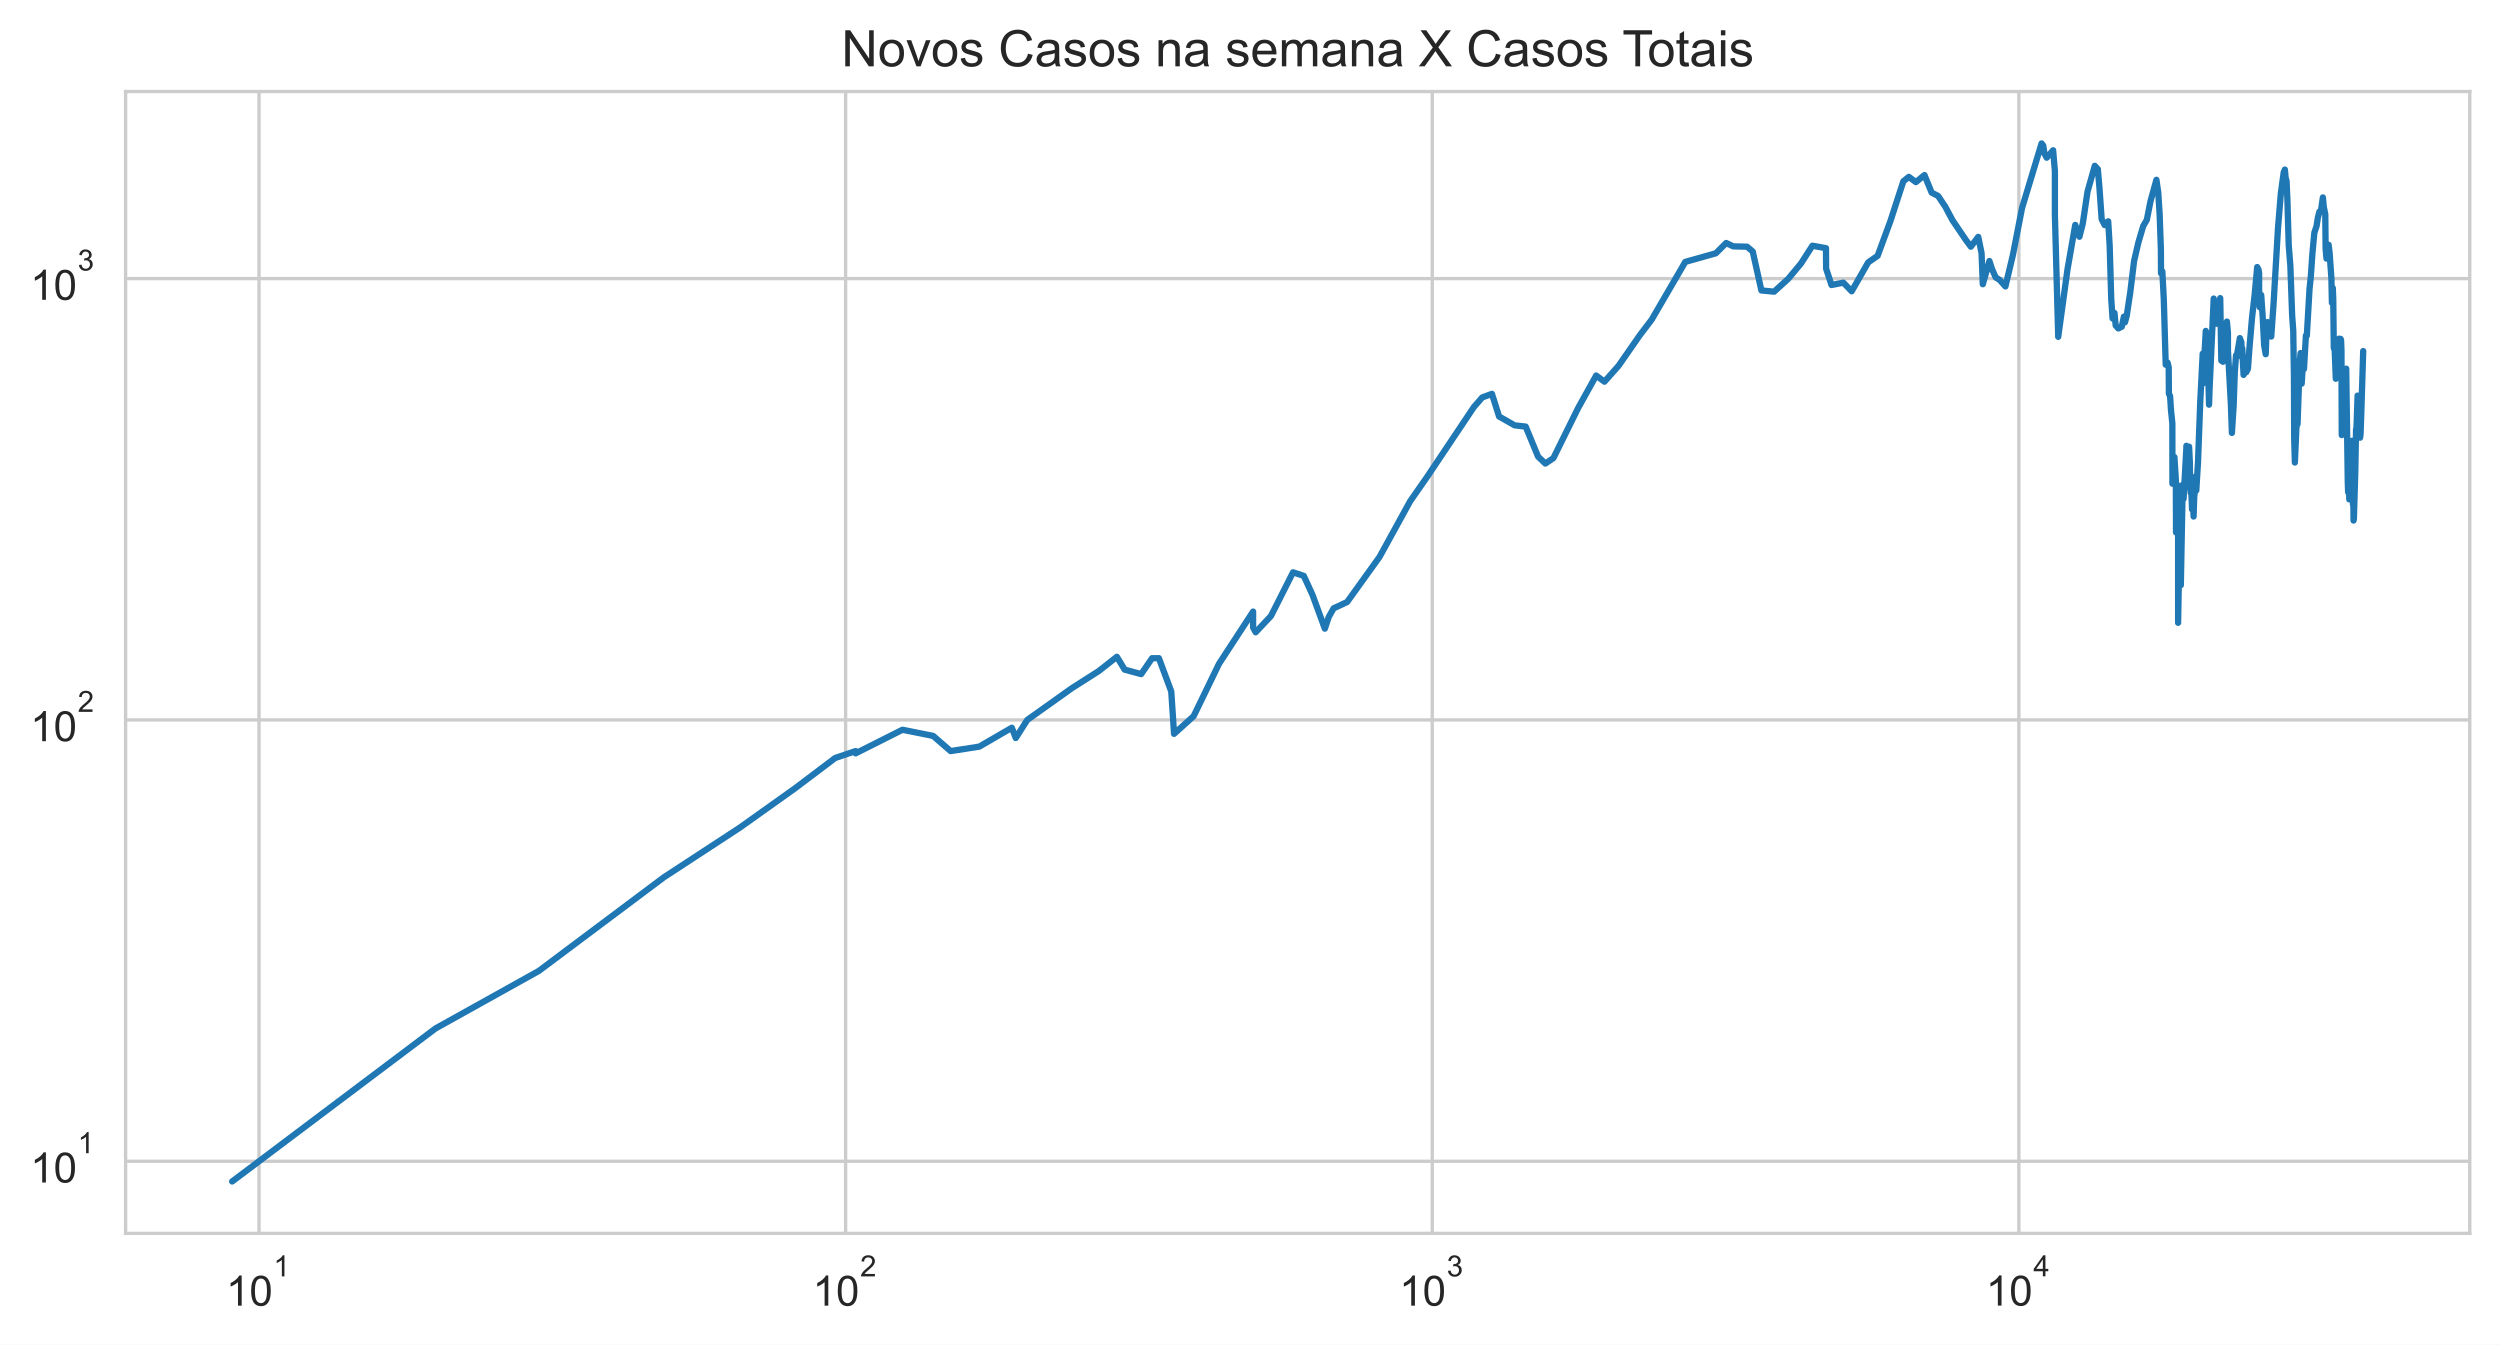
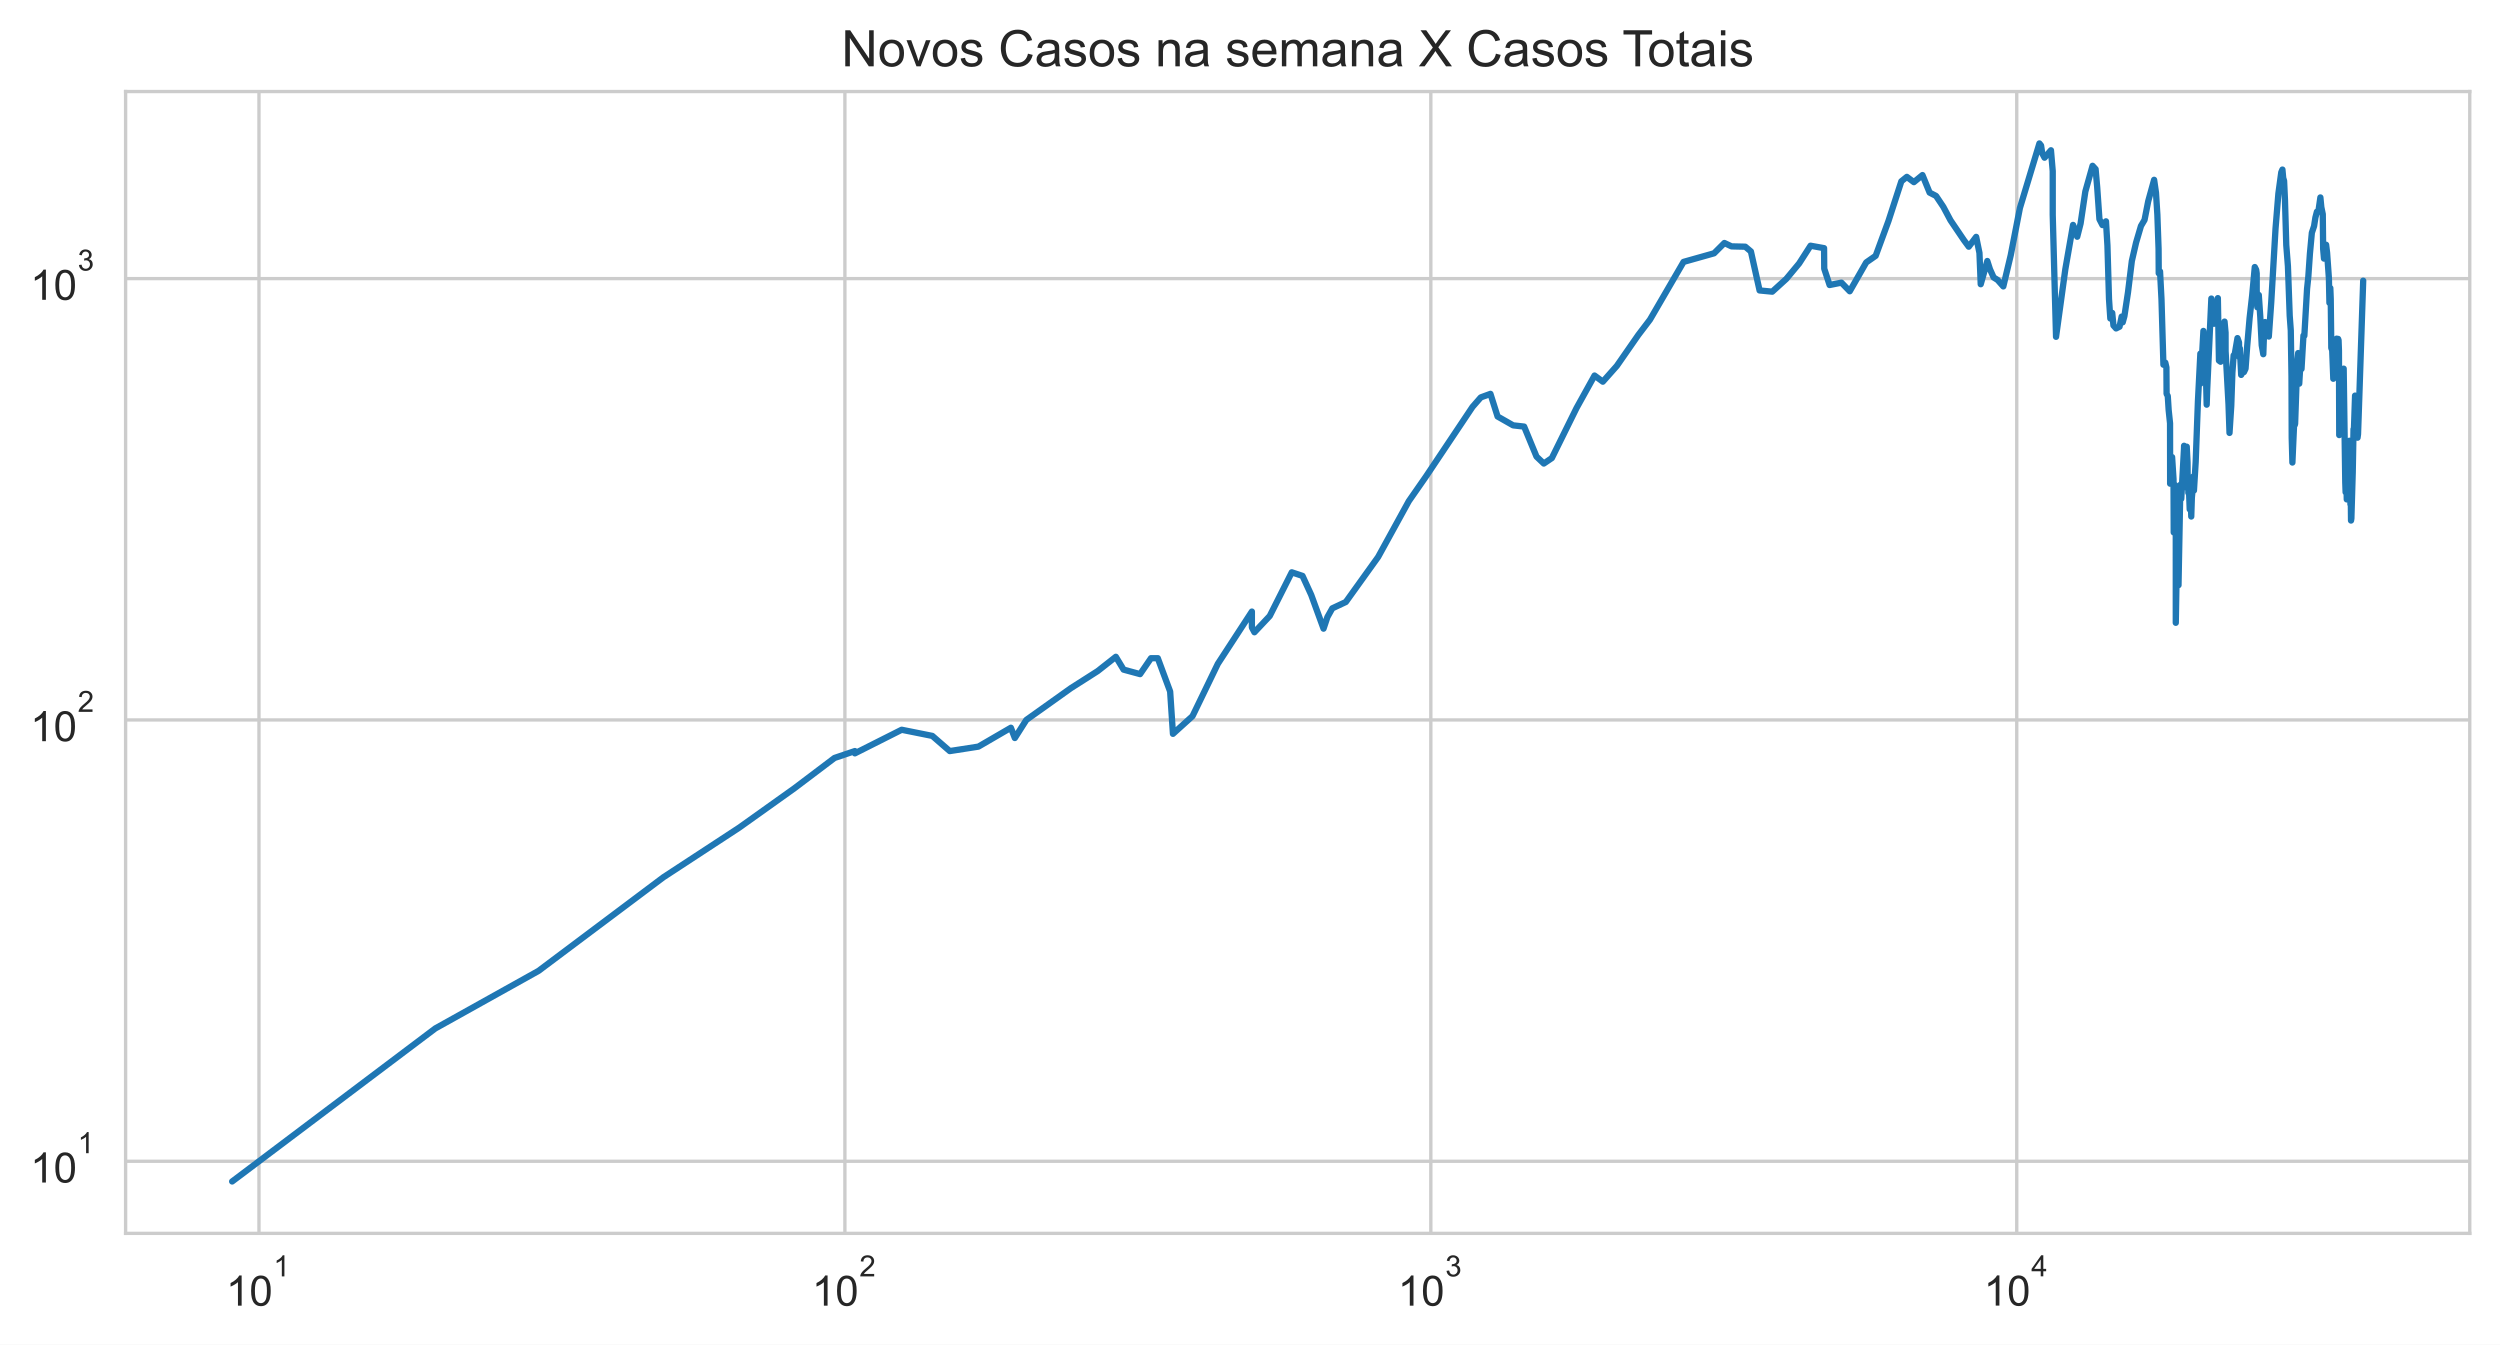
<svg xmlns="http://www.w3.org/2000/svg" xmlns:xlink="http://www.w3.org/1999/xlink" height="320.089pt" version="1.1" viewBox="0 0 595.1 320.089" width="595.1pt">
  <defs>
    <style type="text/css">*{stroke-linecap:butt;stroke-linejoin:round;}</style>
  </defs>
  <g id="figure_1">
    <g id="patch_1">
      <path d="M 0 320.089  L 595.1 320.089  L 595.1 0  L 0 0  z " style="fill:#ffffff;" />
    </g>
    <g id="axes_1">
      <g id="patch_2">
        <path d="M 29.9 293.589  L 587.9 293.589  L 587.9 21.789  L 29.9 21.789  z " style="fill:#ffffff;" />
      </g>
      <g id="matplotlib.axis_1">
        <g id="xtick_1">
          <g id="line2d_1">
-             <path clip-path="url(#p7213653f10)" d="M 61.653 293.589  L 61.653 21.789  " style="fill:none;stroke:#cccccc;stroke-linecap:round;stroke-width:0.8;" />
+             <path clip-path="url(#p17d4568101)" d="M 61.646 293.589  L 61.646 21.789  " style="fill:none;stroke:#cccccc;stroke-linecap:round;stroke-width:0.8;" />
          </g>
          <g id="text_1">
-             <g style="fill:#262626;" transform="translate(53.80318 310.9019)scale(0.1 -0.1)">
+             <g style="fill:#262626;" transform="translate(53.79557 310.9019)scale(0.1 -0.1)">
              <defs>
                <path d="M 2384 0  L 1822 0  L 1822 3584  Q 1619 3391 1289 3197  Q 959 3003 697 2906  L 697 3450  Q 1169 3672 1522 3987  Q 1875 4303 2022 4600  L 2384 4600  L 2384 0  z " id="ArialMT-31" transform="scale(0.015625)" />
                <path d="M 266 2259  Q 266 3072 433 3567  Q 600 4063 929 4331  Q 1259 4600 1759 4600  Q 2128 4600 2406 4451  Q 2684 4303 2865 4023  Q 3047 3744 3150 3342  Q 3253 2941 3253 2259  Q 3253 1453 3087 958  Q 2922 463 2592 192  Q 2263 -78 1759 -78  Q 1097 -78 719 397  Q 266 969 266 2259  z M 844 2259  Q 844 1131 1108 757  Q 1372 384 1759 384  Q 2147 384 2411 759  Q 2675 1134 2675 2259  Q 2675 3391 2411 3762  Q 2147 4134 1753 4134  Q 1366 4134 1134 3806  Q 844 3388 844 2259  z " id="ArialMT-30" transform="scale(0.015625)" />
              </defs>
              <use transform="translate(0 0.99375)" xlink:href="#ArialMT-31" />
              <use transform="translate(55.61523 0.99375)" xlink:href="#ArialMT-30" />
              <use transform="translate(112.9728 70.6875)scale(0.7)" xlink:href="#ArialMT-31" />
            </g>
          </g>
        </g>
        <g id="xtick_2">
          <g id="line2d_2">
-             <path clip-path="url(#p7213653f10)" d="M 201.292 293.589  L 201.292 21.789  " style="fill:none;stroke:#cccccc;stroke-linecap:round;stroke-width:0.8;" />
+             <path clip-path="url(#p17d4568101)" d="M 201.119 293.589  L 201.119 21.789  " style="fill:none;stroke:#cccccc;stroke-linecap:round;stroke-width:0.8;" />
          </g>
          <g id="text_2">
-             <g style="fill:#262626;" transform="translate(193.4424 310.9019)scale(0.1 -0.1)">
+             <g style="fill:#262626;" transform="translate(193.2686 310.9019)scale(0.1 -0.1)">
              <defs>
                <path d="M 3222 541  L 3222 0  L 194 0  Q 188 203 259 391  Q 375 700 629 1000  Q 884 1300 1366 1694  Q 2113 2306 2375 2664  Q 2638 3022 2638 3341  Q 2638 3675 2398 3904  Q 2159 4134 1775 4134  Q 1369 4134 1125 3890  Q 881 3647 878 3216  L 300 3275  Q 359 3922 746 4261  Q 1134 4600 1788 4600  Q 2447 4600 2831 4234  Q 3216 3869 3216 3328  Q 3216 3053 3103 2787  Q 2991 2522 2730 2228  Q 2469 1934 1863 1422  Q 1356 997 1212 845  Q 1069 694 975 541  L 3222 541  z " id="ArialMT-32" transform="scale(0.015625)" />
              </defs>
              <use transform="translate(0 0.99375)" xlink:href="#ArialMT-31" />
              <use transform="translate(55.61523 0.99375)" xlink:href="#ArialMT-30" />
              <use transform="translate(112.9728 70.6875)scale(0.7)" xlink:href="#ArialMT-32" />
            </g>
          </g>
        </g>
        <g id="xtick_3">
          <g id="line2d_3">
-             <path clip-path="url(#p7213653f10)" d="M 340.932 293.589  L 340.932 21.789  " style="fill:none;stroke:#cccccc;stroke-linecap:round;stroke-width:0.8;" />
+             <path clip-path="url(#p17d4568101)" d="M 340.592 293.589  L 340.592 21.789  " style="fill:none;stroke:#cccccc;stroke-linecap:round;stroke-width:0.8;" />
          </g>
          <g id="text_3">
-             <g style="fill:#262626;" transform="translate(333.0816 310.9019)scale(0.1 -0.1)">
+             <g style="fill:#262626;" transform="translate(332.7416 310.9019)scale(0.1 -0.1)">
              <defs>
                <path d="M 269 1209  L 831 1284  Q 928 806 1161 595  Q 1394 384 1728 384  Q 2125 384 2398 659  Q 2672 934 2672 1341  Q 2672 1728 2419 1979  Q 2166 2231 1775 2231  Q 1616 2231 1378 2169  L 1441 2663  Q 1497 2656 1531 2656  Q 1891 2656 2178 2843  Q 2466 3031 2466 3422  Q 2466 3731 2256 3934  Q 2047 4138 1716 4138  Q 1388 4138 1169 3931  Q 950 3725 888 3313  L 325 3413  Q 428 3978 793 4289  Q 1159 4600 1703 4600  Q 2078 4600 2393 4439  Q 2709 4278 2876 4000  Q 3044 3722 3044 3409  Q 3044 3113 2884 2869  Q 2725 2625 2413 2481  Q 2819 2388 3044 2092  Q 3269 1797 3269 1353  Q 3269 753 2831 336  Q 2394 -81 1725 -81  Q 1122 -81 723 278  Q 325 638 269 1209  z " id="ArialMT-33" transform="scale(0.015625)" />
              </defs>
              <use transform="translate(0 0.99375)" xlink:href="#ArialMT-31" />
              <use transform="translate(55.61523 0.99375)" xlink:href="#ArialMT-30" />
              <use transform="translate(112.9728 70.6875)scale(0.7)" xlink:href="#ArialMT-33" />
            </g>
          </g>
        </g>
        <g id="xtick_4">
          <g id="line2d_4">
-             <path clip-path="url(#p7213653f10)" d="M 480.571 293.589  L 480.571 21.789  " style="fill:none;stroke:#cccccc;stroke-linecap:round;stroke-width:0.8;" />
+             <path clip-path="url(#p17d4568101)" d="M 480.065 293.589  L 480.065 21.789  " style="fill:none;stroke:#cccccc;stroke-linecap:round;stroke-width:0.8;" />
          </g>
          <g id="text_4">
-             <g style="fill:#262626;" transform="translate(472.7208 310.8019)scale(0.1 -0.1)">
+             <g style="fill:#262626;" transform="translate(472.2146 310.8019)scale(0.1 -0.1)">
              <defs>
                <path d="M 2069 0  L 2069 1097  L 81 1097  L 81 1613  L 2172 4581  L 2631 4581  L 2631 1613  L 3250 1613  L 3250 1097  L 2631 1097  L 2631 0  L 2069 0  z M 2069 1613  L 2069 3678  L 634 1613  L 2069 1613  z " id="ArialMT-34" transform="scale(0.015625)" />
              </defs>
              <use transform="translate(0 0.201563)" xlink:href="#ArialMT-31" />
              <use transform="translate(55.61523 0.201563)" xlink:href="#ArialMT-30" />
              <use transform="translate(112.9728 69.89531)scale(0.7)" xlink:href="#ArialMT-34" />
            </g>
          </g>
        </g>
        <g id="xtick_5" />
        <g id="xtick_6" />
        <g id="xtick_7" />
        <g id="xtick_8" />
        <g id="xtick_9" />
        <g id="xtick_10" />
        <g id="xtick_11" />
        <g id="xtick_12" />
        <g id="xtick_13" />
        <g id="xtick_14" />
        <g id="xtick_15" />
        <g id="xtick_16" />
        <g id="xtick_17" />
        <g id="xtick_18" />
        <g id="xtick_19" />
        <g id="xtick_20" />
        <g id="xtick_21" />
        <g id="xtick_22" />
        <g id="xtick_23" />
        <g id="xtick_24" />
        <g id="xtick_25" />
        <g id="xtick_26" />
        <g id="xtick_27" />
        <g id="xtick_28" />
        <g id="xtick_29" />
        <g id="xtick_30" />
        <g id="xtick_31" />
        <g id="xtick_32" />
        <g id="xtick_33" />
        <g id="xtick_34" />
        <g id="xtick_35" />
        <g id="xtick_36" />
      </g>
      <g id="matplotlib.axis_2">
        <g id="ytick_1">
          <g id="line2d_5">
-             <path clip-path="url(#p7213653f10)" d="M 29.9 276.428  L 587.9 276.428  " style="fill:none;stroke:#cccccc;stroke-linecap:round;stroke-width:0.8;" />
+             <path clip-path="url(#p17d4568101)" d="M 29.9 276.428  L 587.9 276.428  " style="fill:none;stroke:#cccccc;stroke-linecap:round;stroke-width:0.8;" />
          </g>
          <g id="text_5">
            <g style="fill:#262626;" transform="translate(7.2 281.5839)scale(0.1 -0.1)">
              <use transform="translate(0 0.99375)" xlink:href="#ArialMT-31" />
              <use transform="translate(55.61523 0.99375)" xlink:href="#ArialMT-30" />
              <use transform="translate(112.9728 70.6875)scale(0.7)" xlink:href="#ArialMT-31" />
            </g>
          </g>
        </g>
        <g id="ytick_2">
          <g id="line2d_6">
-             <path clip-path="url(#p7213653f10)" d="M 29.9 171.371  L 587.9 171.371  " style="fill:none;stroke:#cccccc;stroke-linecap:round;stroke-width:0.8;" />
+             <path clip-path="url(#p17d4568101)" d="M 29.9 171.371  L 587.9 171.371  " style="fill:none;stroke:#cccccc;stroke-linecap:round;stroke-width:0.8;" />
          </g>
          <g id="text_6">
            <g style="fill:#262626;" transform="translate(7.2 176.5268)scale(0.1 -0.1)">
              <use transform="translate(0 0.99375)" xlink:href="#ArialMT-31" />
              <use transform="translate(55.61523 0.99375)" xlink:href="#ArialMT-30" />
              <use transform="translate(112.9728 70.6875)scale(0.7)" xlink:href="#ArialMT-32" />
            </g>
          </g>
        </g>
        <g id="ytick_3">
          <g id="line2d_7">
-             <path clip-path="url(#p7213653f10)" d="M 29.9 66.314  L 587.9 66.314  " style="fill:none;stroke:#cccccc;stroke-linecap:round;stroke-width:0.8;" />
+             <path clip-path="url(#p17d4568101)" d="M 29.9 66.314  L 587.9 66.314  " style="fill:none;stroke:#cccccc;stroke-linecap:round;stroke-width:0.8;" />
          </g>
          <g id="text_7">
            <g style="fill:#262626;" transform="translate(7.2 71.46976)scale(0.1 -0.1)">
              <use transform="translate(0 0.99375)" xlink:href="#ArialMT-31" />
              <use transform="translate(55.61523 0.99375)" xlink:href="#ArialMT-30" />
              <use transform="translate(112.9728 70.6875)scale(0.7)" xlink:href="#ArialMT-33" />
            </g>
          </g>
        </g>
        <g id="ytick_4" />
        <g id="ytick_5" />
        <g id="ytick_6" />
        <g id="ytick_7" />
        <g id="ytick_8" />
        <g id="ytick_9" />
        <g id="ytick_10" />
        <g id="ytick_11" />
        <g id="ytick_12" />
        <g id="ytick_13" />
        <g id="ytick_14" />
        <g id="ytick_15" />
        <g id="ytick_16" />
        <g id="ytick_17" />
        <g id="ytick_18" />
        <g id="ytick_19" />
        <g id="ytick_20" />
        <g id="ytick_21" />
        <g id="ytick_22" />
        <g id="ytick_23" />
      </g>
      <g id="line2d_8">
-         <path clip-path="url(#p7213653f10)" d="M 55.264 281.235  L 103.689 244.802  L 128.278 231.11  L 158.032 208.828  L 176.094 197.018  L 189.257 187.644  L 198.817 180.425  L 203.671 178.786  L 203.671 179.326  L 214.825 173.711  L 222.129 175.175  L 226.285 178.786  L 233.114 177.725  L 240.852 173.233  L 241.793 175.674  L 244.529 171.371  L 255.138 163.819  L 261.528 159.752  L 265.861 156.346  L 267.715 159.4  L 271.641 160.465  L 274.246 156.675  L 275.863 156.675  L 278.805 164.599  L 279.477 174.682  L 284.138 170.467  L 290.171 158.017  L 298.287 145.578  L 298.287 149.36  L 298.896 150.5  L 302.544 146.627  L 307.792 136.234  L 310.356 137.087  L 312.428 141.608  L 315.364 149.642  L 316.282 146.893  L 317.454 144.807  L 320.672 143.302  L 328.377 132.582  L 335.677 119.31  L 339.768 113.437  L 350.866 96.857  L 352.842 94.597  L 355.139 93.756  L 356.843 99.141  L 360.552 101.25  L 363.171 101.545  L 366.124 108.694  L 367.86 110.34  L 369.775 109.042  L 375.661 97.125  L 379.952 89.393  L 381.927 90.853  L 385.258 87.105  L 390.379 79.744  L 393.159 76.097  L 401.167 62.34  L 408.439 60.295  L 410.899 57.843  L 412.597 58.646  L 415.874 58.723  L 417.216 59.857  L 419.283 69.137  L 422.306 69.429  L 425.636 66.405  L 428.708 62.718  L 431.427 58.492  L 434.654 59.072  L 434.692 63.957  L 435.971 67.845  L 438.789 67.282  L 440.774 69.331  L 444.7 62.465  L 446.948 60.899  L 449.995 52.621  L 453.068 43.162  L 454.381 42.103  L 456.057 43.355  L 458.103 41.676  L 459.809 45.849  L 461.344 46.643  L 463.076 49.235  L 464.791 52.452  L 467.986 57.166  L 469.139 58.723  L 470.9 56.389  L 471.685 60.215  L 471.986 67.656  L 473.558 62.131  L 474.188 64.087  L 475.064 66.041  L 476.007 66.634  L 477.371 68.176  L 479.141 60.737  L 481.324 49.518  L 485.975 34.144  L 486.367 34.643  L 486.648 36.503  L 487.194 37.536  L 488.724 35.773  L 489.147 40.729  L 489.147 51.158  L 489.937 80.175  L 492.151 64.087  L 493.992 53.543  L 494.985 56.352  L 495.787 53.199  L 496.919 45.588  L 498.64 39.47  L 499.365 40.262  L 499.738 44.5  L 500.279 52.184  L 500.998 53.577  L 501.836 52.689  L 502.185 58.454  L 502.558 71.171  L 502.874 75.815  L 503.325 74.486  L 503.616 77.475  L 504.248 78.179  L 505.071 77.767  L 505.571 75.368  L 505.828 76.723  L 506.23 75.257  L 507.086 69.576  L 507.999 62.131  L 509.006 57.767  L 510.178 53.785  L 511.028 52.351  L 511.903 47.905  L 513.312 42.806  L 513.755 45.878  L 514.084 51.092  L 514.373 59.267  L 514.411 65.054  L 514.723 64.612  L 515.067 71.222  L 515.526 86.818  L 515.977 86.321  L 516.24 87.467  L 516.284 93.756  L 516.566 94.259  L 516.774 97.575  L 517.106 100.762  L 517.126 115.134  L 517.385 115.134  L 517.596 108.809  L 517.934 114.082  L 517.983 126.734  L 518.248 115.401  L 518.472 126.392  L 518.475 148.247  L 518.764 131.427  L 519.124 139.291  L 519.124 139.291  L 519.572 115.401  L 519.779 118.731  L 520.43 106.882  L 520.452 106.112  L 520.452 113.181  L 520.865 106.993  L 521.087 106.33  L 521.273 110.101  L 521.325 116.347  L 521.471 116.347  L 521.471 117.314  L 521.536 114.474  L 521.794 121.246  L 522.052 119.31  L 522.162 122.95  L 522.305 118.444  L 522.491 116.484  L 522.625 113.437  L 522.803 116.759  L 523.216 109.982  L 523.751 95.539  L 524.331 84.179  L 524.352 91.325  L 525.061 78.775  L 525.337 81.365  L 525.609 87.105  L 525.839 96.325  L 525.965 92.605  L 525.965 92.605  L 526.95 71.07  L 527.361 76.21  L 527.585 77.069  L 527.913 75.703  L 528.502 70.969  L 528.502 70.969  L 528.763 85.828  L 529.151 86.109  L 529.655 79.197  L 530.093 76.552  L 530.337 79.197  L 530.345 83.91  L 530.353 83.709  L 531.04 96.237  L 531.28 103.051  L 531.696 96.59  L 531.964 88.717  L 532.262 84.586  L 532.52 84.314  L 533.176 80.485  L 533.539 81.492  L 533.62 84.996  L 533.744 82.914  L 534.059 89.242  L 534.437 88.568  L 534.72 88.568  L 535.101 87.758  L 535.493 82.392  L 536.068 75.703  L 536.68 70.317  L 537.302 63.569  L 537.632 64.218  L 537.759 65.098  L 537.759 69.04  L 537.913 73.142  L 538.258 70.217  L 538.615 75.479  L 538.959 82.198  L 539.331 84.314  L 539.45 80.923  L 539.762 76.666  L 539.999 79.197  L 540.364 78.715  L 540.646 80.113  L 541.22 71.991  L 542.249 54.378  L 542.929 46.054  L 543.615 41.016  L 543.891 40.365  L 544.072 42.372  L 544.285 43.052  L 544.494 47.571  L 544.806 58.338  L 545.2 63.355  L 545.625 75.146  L 545.882 78.655  L 546.053 89.696  L 546.104 104.188  L 546.267 110.101  L 546.729 99.706  L 546.837 101.152  L 546.914 100.859  L 547.424 86.109  L 547.643 84.044  L 547.739 89.925  L 547.895 91.325  L 548.22 85.968  L 548.438 87.831  L 548.902 79.867  L 549.114 79.928  L 549.76 68.75  L 550.06 65.905  L 550.443 60.375  L 550.903 55.408  L 551.433 53.82  L 551.749 51.784  L 552.115 50.379  L 552.444 50.443  L 552.935 47  L 553.161 49.329  L 553.506 50.994  L 553.594 59.267  L 553.795 61.552  L 554.299 58.262  L 554.531 60.136  L 554.968 66.268  L 555.09 72.094  L 555.301 68.558  L 555.404 71.171  L 555.538 82.849  L 555.75 83.376  L 556.013 90.156  L 556.174 88.42  L 556.67 80.986  L 556.812 80.61  L 557.001 81.302  L 557.158 80.672  L 557.267 80.986  L 557.36 83.442  L 557.43 103.564  L 558.016 90.002  L 558.166 90.156  L 558.401 88.568  L 558.404 90.31  L 558.488 87.758  L 558.866 114.869  L 558.949 117.174  L 559.016 112.173  L 559.076 113.952  L 559.147 114.343  L 559.222 118.875  L 559.321 115.001  L 559.417 116.621  L 559.775 105.569  L 559.855 104.926  L 559.957 109.745  L 560.055 109.51  L 560.096 120.045  L 560.177 117.734  L 560.238 123.907  L 560.322 123.426  L 560.647 112.423  L 560.836 102.142  L 560.902 103.051  L 561.2 94.175  L 561.287 99.992  L 561.451 97.939  L 561.793 104.188  L 561.908 103.358  L 562.07 98.675  L 562.536 83.575  L 562.536 83.575  " style="fill:none;stroke:#1f77b4;stroke-linecap:round;stroke-width:1.5;" />
+         <path clip-path="url(#p17d4568101)" d="M 55.264 281.235  L 103.631 244.802  L 128.191 231.11  L 157.909 208.828  L 175.95 197.018  L 189.098 187.644  L 198.646 180.425  L 203.494 178.786  L 203.494 179.326  L 214.635 173.711  L 221.931 175.175  L 226.081 178.786  L 232.903 177.725  L 240.631 173.233  L 241.571 175.674  L 244.304 171.371  L 254.9 163.819  L 261.282 159.752  L 265.611 156.346  L 267.462 159.4  L 271.384 160.465  L 273.985 156.675  L 275.601 156.675  L 278.539 164.599  L 279.21 174.682  L 283.866 170.467  L 289.891 158.017  L 297.997 145.578  L 297.997 149.36  L 298.606 150.5  L 302.25 146.627  L 307.492 136.234  L 310.052 137.087  L 312.122 141.608  L 315.055 149.642  L 315.971 146.893  L 317.142 144.807  L 320.356 143.302  L 328.052 132.582  L 335.343 119.31  L 339.43 113.437  L 350.514 96.857  L 352.487 94.597  L 354.783 93.756  L 356.484 99.141  L 360.189 101.25  L 362.805 101.545  L 365.754 108.694  L 367.488 110.34  L 369.401 109.042  L 375.28 97.125  L 379.566 89.393  L 381.539 90.853  L 384.865 87.105  L 389.98 79.744  L 392.757 76.097  L 400.755 62.34  L 408.019 60.295  L 410.476 57.843  L 412.172 58.646  L 415.445 58.723  L 416.785 59.857  L 418.85 69.137  L 421.869 69.429  L 425.195 66.405  L 428.263 62.718  L 430.979 58.492  L 434.202 59.072  L 434.241 63.957  L 435.518 67.845  L 438.333 67.282  L 440.315 69.331  L 444.236 62.465  L 446.482 60.899  L 449.525 52.621  L 452.595 43.162  L 453.906 42.103  L 455.58 43.355  L 457.624 41.676  L 459.328 45.849  L 460.861 46.643  L 462.591 49.235  L 464.304 52.452  L 467.495 57.166  L 468.647 58.723  L 470.405 56.389  L 471.189 60.215  L 471.49 67.656  L 473.06 62.131  L 473.689 64.087  L 474.565 66.041  L 475.506 66.634  L 476.868 68.176  L 478.637 60.737  L 480.817 49.518  L 485.462 34.144  L 485.854 34.643  L 486.134 36.503  L 486.68 37.536  L 488.208 35.773  L 488.63 40.729  L 488.63 51.158  L 489.419 80.175  L 491.631 64.087  L 493.469 53.543  L 494.461 56.352  L 495.263 53.199  L 496.393 45.588  L 498.112 39.47  L 498.837 40.262  L 499.209 44.5  L 499.749 52.184  L 500.467 53.577  L 501.305 52.689  L 501.654 58.454  L 502.026 71.171  L 502.341 75.815  L 502.792 74.486  L 503.083 77.475  L 503.713 78.179  L 504.536 77.767  L 505.035 75.368  L 505.291 76.723  L 505.693 75.257  L 506.548 69.576  L 507.461 62.131  L 508.466 57.767  L 509.637 53.785  L 510.486 52.351  L 511.359 47.905  L 512.766 42.806  L 513.21 45.878  L 513.538 51.092  L 513.827 59.267  L 513.865 65.054  L 514.176 64.612  L 514.52 71.222  L 514.978 86.818  L 515.429 86.321  L 515.692 87.467  L 515.736 93.756  L 516.017 94.259  L 516.224 97.575  L 516.557 100.762  L 516.577 115.134  L 516.835 115.134  L 517.046 108.809  L 517.384 114.082  L 517.433 126.734  L 517.697 115.401  L 517.921 126.392  L 517.924 148.247  L 518.212 131.427  L 518.572 139.291  L 518.572 139.291  L 519.02 115.401  L 519.226 118.731  L 519.876 106.882  L 519.898 106.112  L 519.898 113.181  L 520.311 106.993  L 520.532 106.33  L 520.718 110.101  L 520.771 116.347  L 520.916 116.347  L 520.916 117.314  L 520.981 114.474  L 521.239 121.246  L 521.496 119.31  L 521.606 122.95  L 521.75 118.444  L 521.935 116.484  L 522.068 113.437  L 522.247 116.759  L 522.659 109.982  L 523.193 95.539  L 523.773 84.179  L 523.794 91.325  L 524.502 78.775  L 524.777 81.365  L 525.049 87.105  L 525.279 96.325  L 525.405 92.605  L 525.405 92.605  L 526.389 71.07  L 526.799 76.21  L 527.022 77.069  L 527.351 75.703  L 527.939 70.969  L 527.939 70.969  L 528.199 85.828  L 528.587 86.109  L 529.09 79.197  L 529.528 76.552  L 529.771 79.197  L 529.779 83.91  L 529.787 83.709  L 530.474 96.237  L 530.713 103.051  L 531.129 96.59  L 531.397 88.717  L 531.695 84.586  L 531.952 84.314  L 532.607 80.485  L 532.97 81.492  L 533.051 84.996  L 533.175 82.914  L 533.489 89.242  L 533.866 88.568  L 534.15 88.568  L 534.53 87.758  L 534.921 82.392  L 535.496 75.703  L 536.107 70.317  L 536.728 63.569  L 537.057 64.218  L 537.185 65.098  L 537.185 69.04  L 537.338 73.142  L 537.683 70.217  L 538.04 75.479  L 538.383 82.198  L 538.754 84.314  L 538.874 80.923  L 539.185 76.666  L 539.422 79.197  L 539.787 78.715  L 540.069 80.113  L 540.642 71.991  L 541.669 54.378  L 542.349 46.054  L 543.034 41.016  L 543.31 40.365  L 543.49 42.372  L 543.703 43.052  L 543.912 47.571  L 544.224 58.338  L 544.617 63.355  L 545.041 75.146  L 545.298 78.655  L 545.469 89.696  L 545.52 104.188  L 545.682 110.101  L 546.144 99.706  L 546.252 101.152  L 546.329 100.859  L 546.838 86.109  L 547.057 84.044  L 547.153 89.925  L 547.309 91.325  L 547.633 85.968  L 547.851 87.831  L 548.314 79.867  L 548.526 79.928  L 549.172 68.75  L 549.471 65.905  L 549.853 60.375  L 550.313 55.408  L 550.842 53.82  L 551.158 51.784  L 551.524 50.379  L 551.852 50.443  L 552.343 47  L 552.568 49.329  L 552.913 50.994  L 553.001 59.267  L 553.202 61.552  L 553.705 58.262  L 553.936 60.136  L 554.373 66.268  L 554.495 72.094  L 554.706 68.558  L 554.808 71.171  L 554.942 82.849  L 555.155 83.376  L 555.417 90.156  L 555.578 88.42  L 556.074 80.986  L 556.215 80.61  L 556.404 81.302  L 556.56 80.672  L 556.67 80.986  L 556.762 83.442  L 556.832 103.564  L 557.418 90.002  L 557.568 90.156  L 557.802 88.568  L 557.805 90.31  L 557.889 87.758  L 558.267 114.869  L 558.35 117.174  L 558.416 112.173  L 558.476 113.952  L 558.547 114.343  L 558.622 118.875  L 558.721 115.001  L 558.817 116.621  L 559.174 105.569  L 559.254 104.926  L 559.356 109.745  L 559.454 109.51  L 559.495 120.045  L 559.576 117.734  L 559.637 123.907  L 559.721 123.426  L 560.046 112.423  L 560.235 102.142  L 560.301 103.051  L 560.598 94.175  L 560.684 99.992  L 560.849 97.939  L 561.19 104.188  L 561.305 103.358  L 561.467 98.675  L 562.536 66.818  L 562.536 66.818  " style="fill:none;stroke:#1f77b4;stroke-linecap:round;stroke-width:1.5;" />
      </g>
      <g id="patch_3">
        <path d="M 29.9 293.589  L 29.9 21.789  " style="fill:none;stroke:#cccccc;stroke-linecap:square;stroke-linejoin:miter;stroke-width:0.8;" />
      </g>
      <g id="patch_4">
        <path d="M 587.9 293.589  L 587.9 21.789  " style="fill:none;stroke:#cccccc;stroke-linecap:square;stroke-linejoin:miter;stroke-width:0.8;" />
      </g>
      <g id="patch_5">
        <path d="M 29.9 293.589  L 587.9 293.589  " style="fill:none;stroke:#cccccc;stroke-linecap:square;stroke-linejoin:miter;stroke-width:0.8;" />
      </g>
      <g id="patch_6">
        <path d="M 29.9 21.789  L 587.9 21.789  " style="fill:none;stroke:#cccccc;stroke-linecap:square;stroke-linejoin:miter;stroke-width:0.8;" />
      </g>
      <g id="text_8">
        <g style="fill:#262626;" transform="translate(200.2953 15.78937)scale(0.12 -0.12)">
          <defs>
            <path d="M 488 0  L 488 4581  L 1109 4581  L 3516 984  L 3516 4581  L 4097 4581  L 4097 0  L 3475 0  L 1069 3600  L 1069 0  L 488 0  z " id="ArialMT-4e" transform="scale(0.015625)" />
            <path d="M 213 1659  Q 213 2581 725 3025  Q 1153 3394 1769 3394  Q 2453 3394 2887 2945  Q 3322 2497 3322 1706  Q 3322 1066 3130 698  Q 2938 331 2570 128  Q 2203 -75 1769 -75  Q 1072 -75 642 372  Q 213 819 213 1659  z M 791 1659  Q 791 1022 1069 705  Q 1347 388 1769 388  Q 2188 388 2466 706  Q 2744 1025 2744 1678  Q 2744 2294 2464 2611  Q 2184 2928 1769 2928  Q 1347 2928 1069 2612  Q 791 2297 791 1659  z " id="ArialMT-6f" transform="scale(0.015625)" />
            <path d="M 1344 0  L 81 3319  L 675 3319  L 1388 1331  Q 1503 1009 1600 663  Q 1675 925 1809 1294  L 2547 3319  L 3125 3319  L 1869 0  L 1344 0  z " id="ArialMT-76" transform="scale(0.015625)" />
            <path d="M 197 991  L 753 1078  Q 800 744 1014 566  Q 1228 388 1613 388  Q 2000 388 2187 545  Q 2375 703 2375 916  Q 2375 1106 2209 1216  Q 2094 1291 1634 1406  Q 1016 1563 777 1677  Q 538 1791 414 1992  Q 291 2194 291 2438  Q 291 2659 392 2848  Q 494 3038 669 3163  Q 800 3259 1026 3326  Q 1253 3394 1513 3394  Q 1903 3394 2198 3281  Q 2494 3169 2634 2976  Q 2775 2784 2828 2463  L 2278 2388  Q 2241 2644 2061 2787  Q 1881 2931 1553 2931  Q 1166 2931 1000 2803  Q 834 2675 834 2503  Q 834 2394 903 2306  Q 972 2216 1119 2156  Q 1203 2125 1616 2013  Q 2213 1853 2448 1751  Q 2684 1650 2818 1456  Q 2953 1263 2953 975  Q 2953 694 2789 445  Q 2625 197 2315 61  Q 2006 -75 1616 -75  Q 969 -75 630 194  Q 291 463 197 991  z " id="ArialMT-73" transform="scale(0.015625)" />
            <path id="ArialMT-20" transform="scale(0.015625)" />
            <path d="M 3763 1606  L 4369 1453  Q 4178 706 3683 314  Q 3188 -78 2472 -78  Q 1731 -78 1267 223  Q 803 525 561 1097  Q 319 1669 319 2325  Q 319 3041 592 3573  Q 866 4106 1370 4382  Q 1875 4659 2481 4659  Q 3169 4659 3637 4309  Q 4106 3959 4291 3325  L 3694 3184  Q 3534 3684 3231 3912  Q 2928 4141 2469 4141  Q 1941 4141 1586 3887  Q 1231 3634 1087 3207  Q 944 2781 944 2328  Q 944 1744 1114 1308  Q 1284 872 1643 656  Q 2003 441 2422 441  Q 2931 441 3284 734  Q 3638 1028 3763 1606  z " id="ArialMT-43" transform="scale(0.015625)" />
            <path d="M 2588 409  Q 2275 144 1986 34  Q 1697 -75 1366 -75  Q 819 -75 525 192  Q 231 459 231 875  Q 231 1119 342 1320  Q 453 1522 633 1644  Q 813 1766 1038 1828  Q 1203 1872 1538 1913  Q 2219 1994 2541 2106  Q 2544 2222 2544 2253  Q 2544 2597 2384 2738  Q 2169 2928 1744 2928  Q 1347 2928 1158 2789  Q 969 2650 878 2297  L 328 2372  Q 403 2725 575 2942  Q 747 3159 1072 3276  Q 1397 3394 1825 3394  Q 2250 3394 2515 3294  Q 2781 3194 2906 3042  Q 3031 2891 3081 2659  Q 3109 2516 3109 2141  L 3109 1391  Q 3109 606 3145 398  Q 3181 191 3288 0  L 2700 0  Q 2613 175 2588 409  z M 2541 1666  Q 2234 1541 1622 1453  Q 1275 1403 1131 1340  Q 988 1278 909 1158  Q 831 1038 831 891  Q 831 666 1001 516  Q 1172 366 1500 366  Q 1825 366 2078 508  Q 2331 650 2450 897  Q 2541 1088 2541 1459  L 2541 1666  z " id="ArialMT-61" transform="scale(0.015625)" />
            <path d="M 422 0  L 422 3319  L 928 3319  L 928 2847  Q 1294 3394 1984 3394  Q 2284 3394 2536 3286  Q 2788 3178 2913 3003  Q 3038 2828 3088 2588  Q 3119 2431 3119 2041  L 3119 0  L 2556 0  L 2556 2019  Q 2556 2363 2490 2533  Q 2425 2703 2258 2804  Q 2091 2906 1866 2906  Q 1506 2906 1245 2678  Q 984 2450 984 1813  L 984 0  L 422 0  z " id="ArialMT-6e" transform="scale(0.015625)" />
            <path d="M 2694 1069  L 3275 997  Q 3138 488 2766 206  Q 2394 -75 1816 -75  Q 1088 -75 661 373  Q 234 822 234 1631  Q 234 2469 665 2931  Q 1097 3394 1784 3394  Q 2450 3394 2872 2941  Q 3294 2488 3294 1666  Q 3294 1616 3291 1516  L 816 1516  Q 847 969 1125 678  Q 1403 388 1819 388  Q 2128 388 2347 550  Q 2566 713 2694 1069  z M 847 1978  L 2700 1978  Q 2663 2397 2488 2606  Q 2219 2931 1791 2931  Q 1403 2931 1139 2672  Q 875 2413 847 1978  z " id="ArialMT-65" transform="scale(0.015625)" />
            <path d="M 422 0  L 422 3319  L 925 3319  L 925 2853  Q 1081 3097 1340 3245  Q 1600 3394 1931 3394  Q 2300 3394 2536 3241  Q 2772 3088 2869 2813  Q 3263 3394 3894 3394  Q 4388 3394 4653 3120  Q 4919 2847 4919 2278  L 4919 0  L 4359 0  L 4359 2091  Q 4359 2428 4304 2576  Q 4250 2725 4106 2815  Q 3963 2906 3769 2906  Q 3419 2906 3187 2673  Q 2956 2441 2956 1928  L 2956 0  L 2394 0  L 2394 2156  Q 2394 2531 2256 2718  Q 2119 2906 1806 2906  Q 1569 2906 1367 2781  Q 1166 2656 1075 2415  Q 984 2175 984 1722  L 984 0  L 422 0  z " id="ArialMT-6d" transform="scale(0.015625)" />
            <path d="M 28 0  L 1800 2388  L 238 4581  L 959 4581  L 1791 3406  Q 2050 3041 2159 2844  Q 2313 3094 2522 3366  L 3444 4581  L 4103 4581  L 2494 2422  L 4228 0  L 3478 0  L 2325 1634  Q 2228 1775 2125 1941  Q 1972 1691 1906 1597  L 756 0  L 28 0  z " id="ArialMT-58" transform="scale(0.015625)" />
            <path d="M 1659 0  L 1659 4041  L 150 4041  L 150 4581  L 3781 4581  L 3781 4041  L 2266 4041  L 2266 0  L 1659 0  z " id="ArialMT-54" transform="scale(0.015625)" />
            <path d="M 1650 503  L 1731 6  Q 1494 -44 1306 -44  Q 1000 -44 831 53  Q 663 150 594 308  Q 525 466 525 972  L 525 2881  L 113 2881  L 113 3319  L 525 3319  L 525 4141  L 1084 4478  L 1084 3319  L 1650 3319  L 1650 2881  L 1084 2881  L 1084 941  Q 1084 700 1114 631  Q 1144 563 1211 522  Q 1278 481 1403 481  Q 1497 481 1650 503  z " id="ArialMT-74" transform="scale(0.015625)" />
            <path d="M 425 3934  L 425 4581  L 988 4581  L 988 3934  L 425 3934  z M 425 0  L 425 3319  L 988 3319  L 988 0  L 425 0  z " id="ArialMT-69" transform="scale(0.015625)" />
          </defs>
          <use xlink:href="#ArialMT-4e" />
          <use x="72.217" xlink:href="#ArialMT-6f" />
          <use x="127.832" xlink:href="#ArialMT-76" />
          <use x="177.832" xlink:href="#ArialMT-6f" />
          <use x="233.447" xlink:href="#ArialMT-73" />
          <use x="283.447" xlink:href="#ArialMT-20" />
          <use x="311.23" xlink:href="#ArialMT-43" />
          <use x="383.447" xlink:href="#ArialMT-61" />
          <use x="439.062" xlink:href="#ArialMT-73" />
          <use x="489.062" xlink:href="#ArialMT-6f" />
          <use x="544.678" xlink:href="#ArialMT-73" />
          <use x="594.678" xlink:href="#ArialMT-20" />
          <use x="622.461" xlink:href="#ArialMT-6e" />
          <use x="678.076" xlink:href="#ArialMT-61" />
          <use x="733.691" xlink:href="#ArialMT-20" />
          <use x="761.475" xlink:href="#ArialMT-73" />
          <use x="811.475" xlink:href="#ArialMT-65" />
          <use x="867.09" xlink:href="#ArialMT-6d" />
          <use x="950.391" xlink:href="#ArialMT-61" />
          <use x="1006.006" xlink:href="#ArialMT-6e" />
          <use x="1061.621" xlink:href="#ArialMT-61" />
          <use x="1117.236" xlink:href="#ArialMT-20" />
          <use x="1145.02" xlink:href="#ArialMT-58" />
          <use x="1211.719" xlink:href="#ArialMT-20" />
          <use x="1239.502" xlink:href="#ArialMT-43" />
          <use x="1311.719" xlink:href="#ArialMT-61" />
          <use x="1367.334" xlink:href="#ArialMT-73" />
          <use x="1417.334" xlink:href="#ArialMT-6f" />
          <use x="1472.949" xlink:href="#ArialMT-73" />
          <use x="1522.949" xlink:href="#ArialMT-20" />
          <use x="1548.982" xlink:href="#ArialMT-54" />
          <use x="1598.941" xlink:href="#ArialMT-6f" />
          <use x="1654.557" xlink:href="#ArialMT-74" />
          <use x="1682.34" xlink:href="#ArialMT-61" />
          <use x="1737.955" xlink:href="#ArialMT-69" />
          <use x="1760.172" xlink:href="#ArialMT-73" />
        </g>
      </g>
    </g>
  </g>
  <defs>
-     <clipPath id="p7213653f10">
+     <clipPath id="p17d4568101">
      <rect height="271.8" width="558" x="29.9" y="21.789" />
    </clipPath>
  </defs>
</svg>
